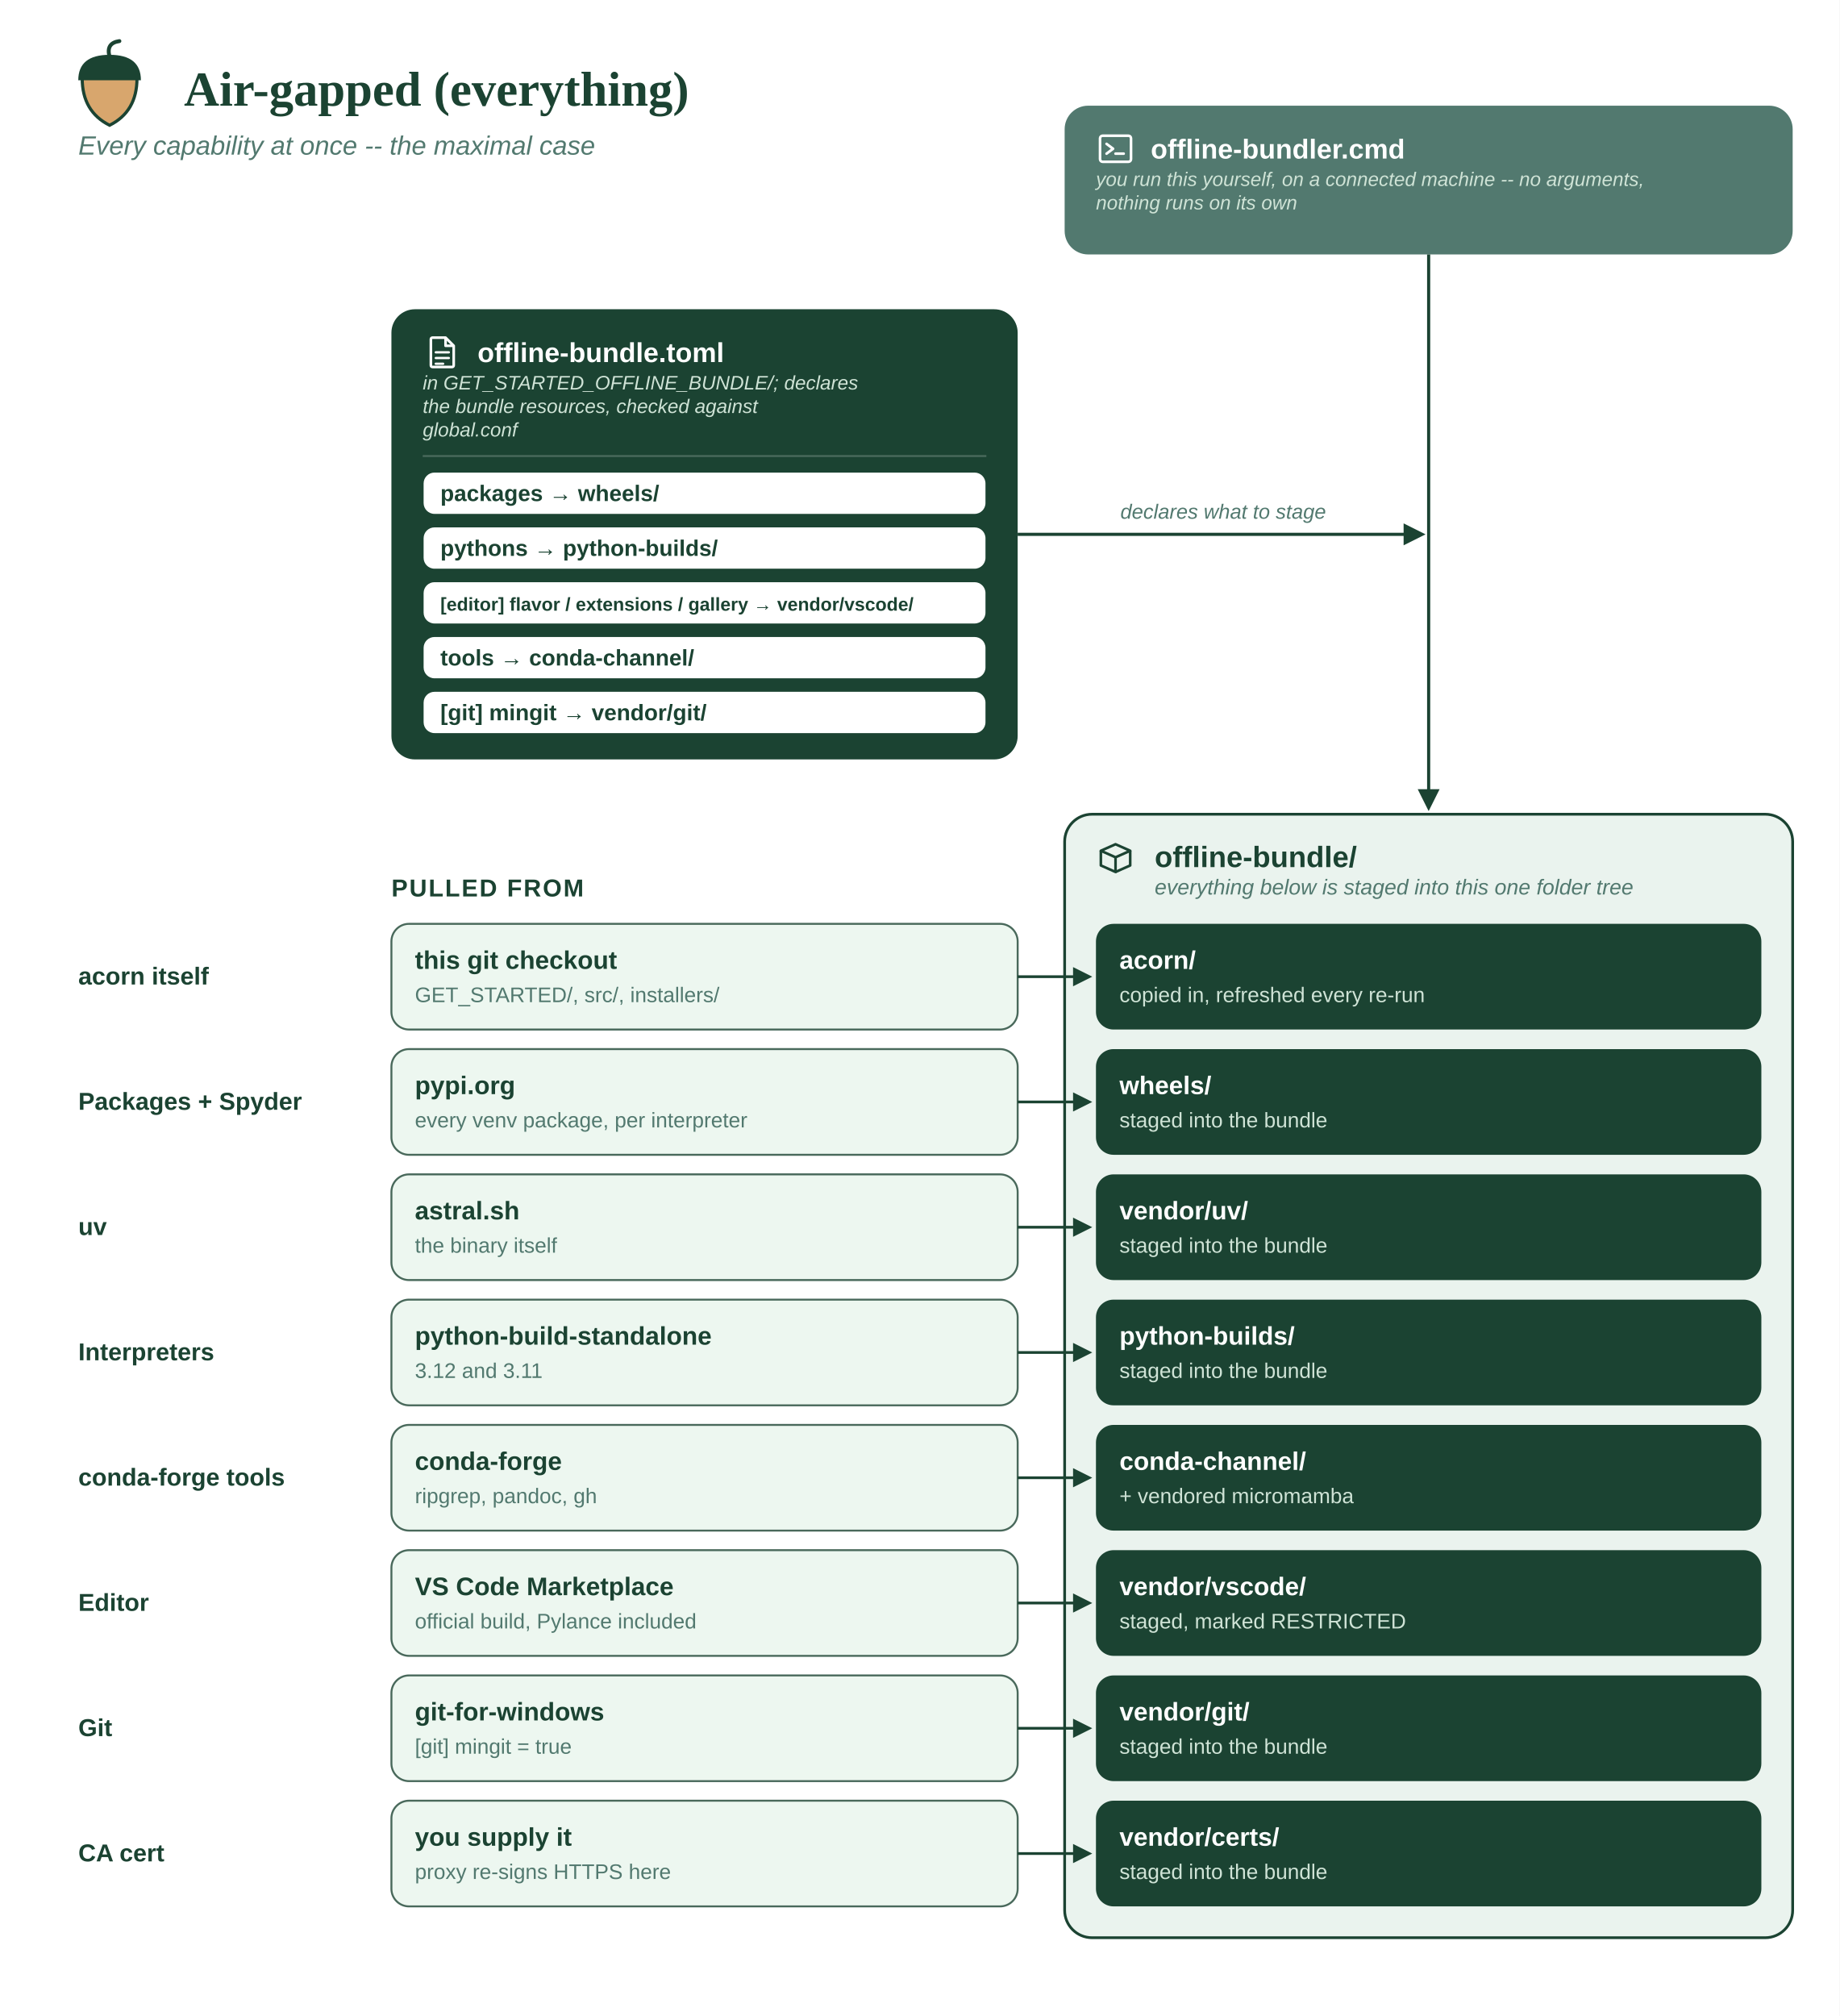
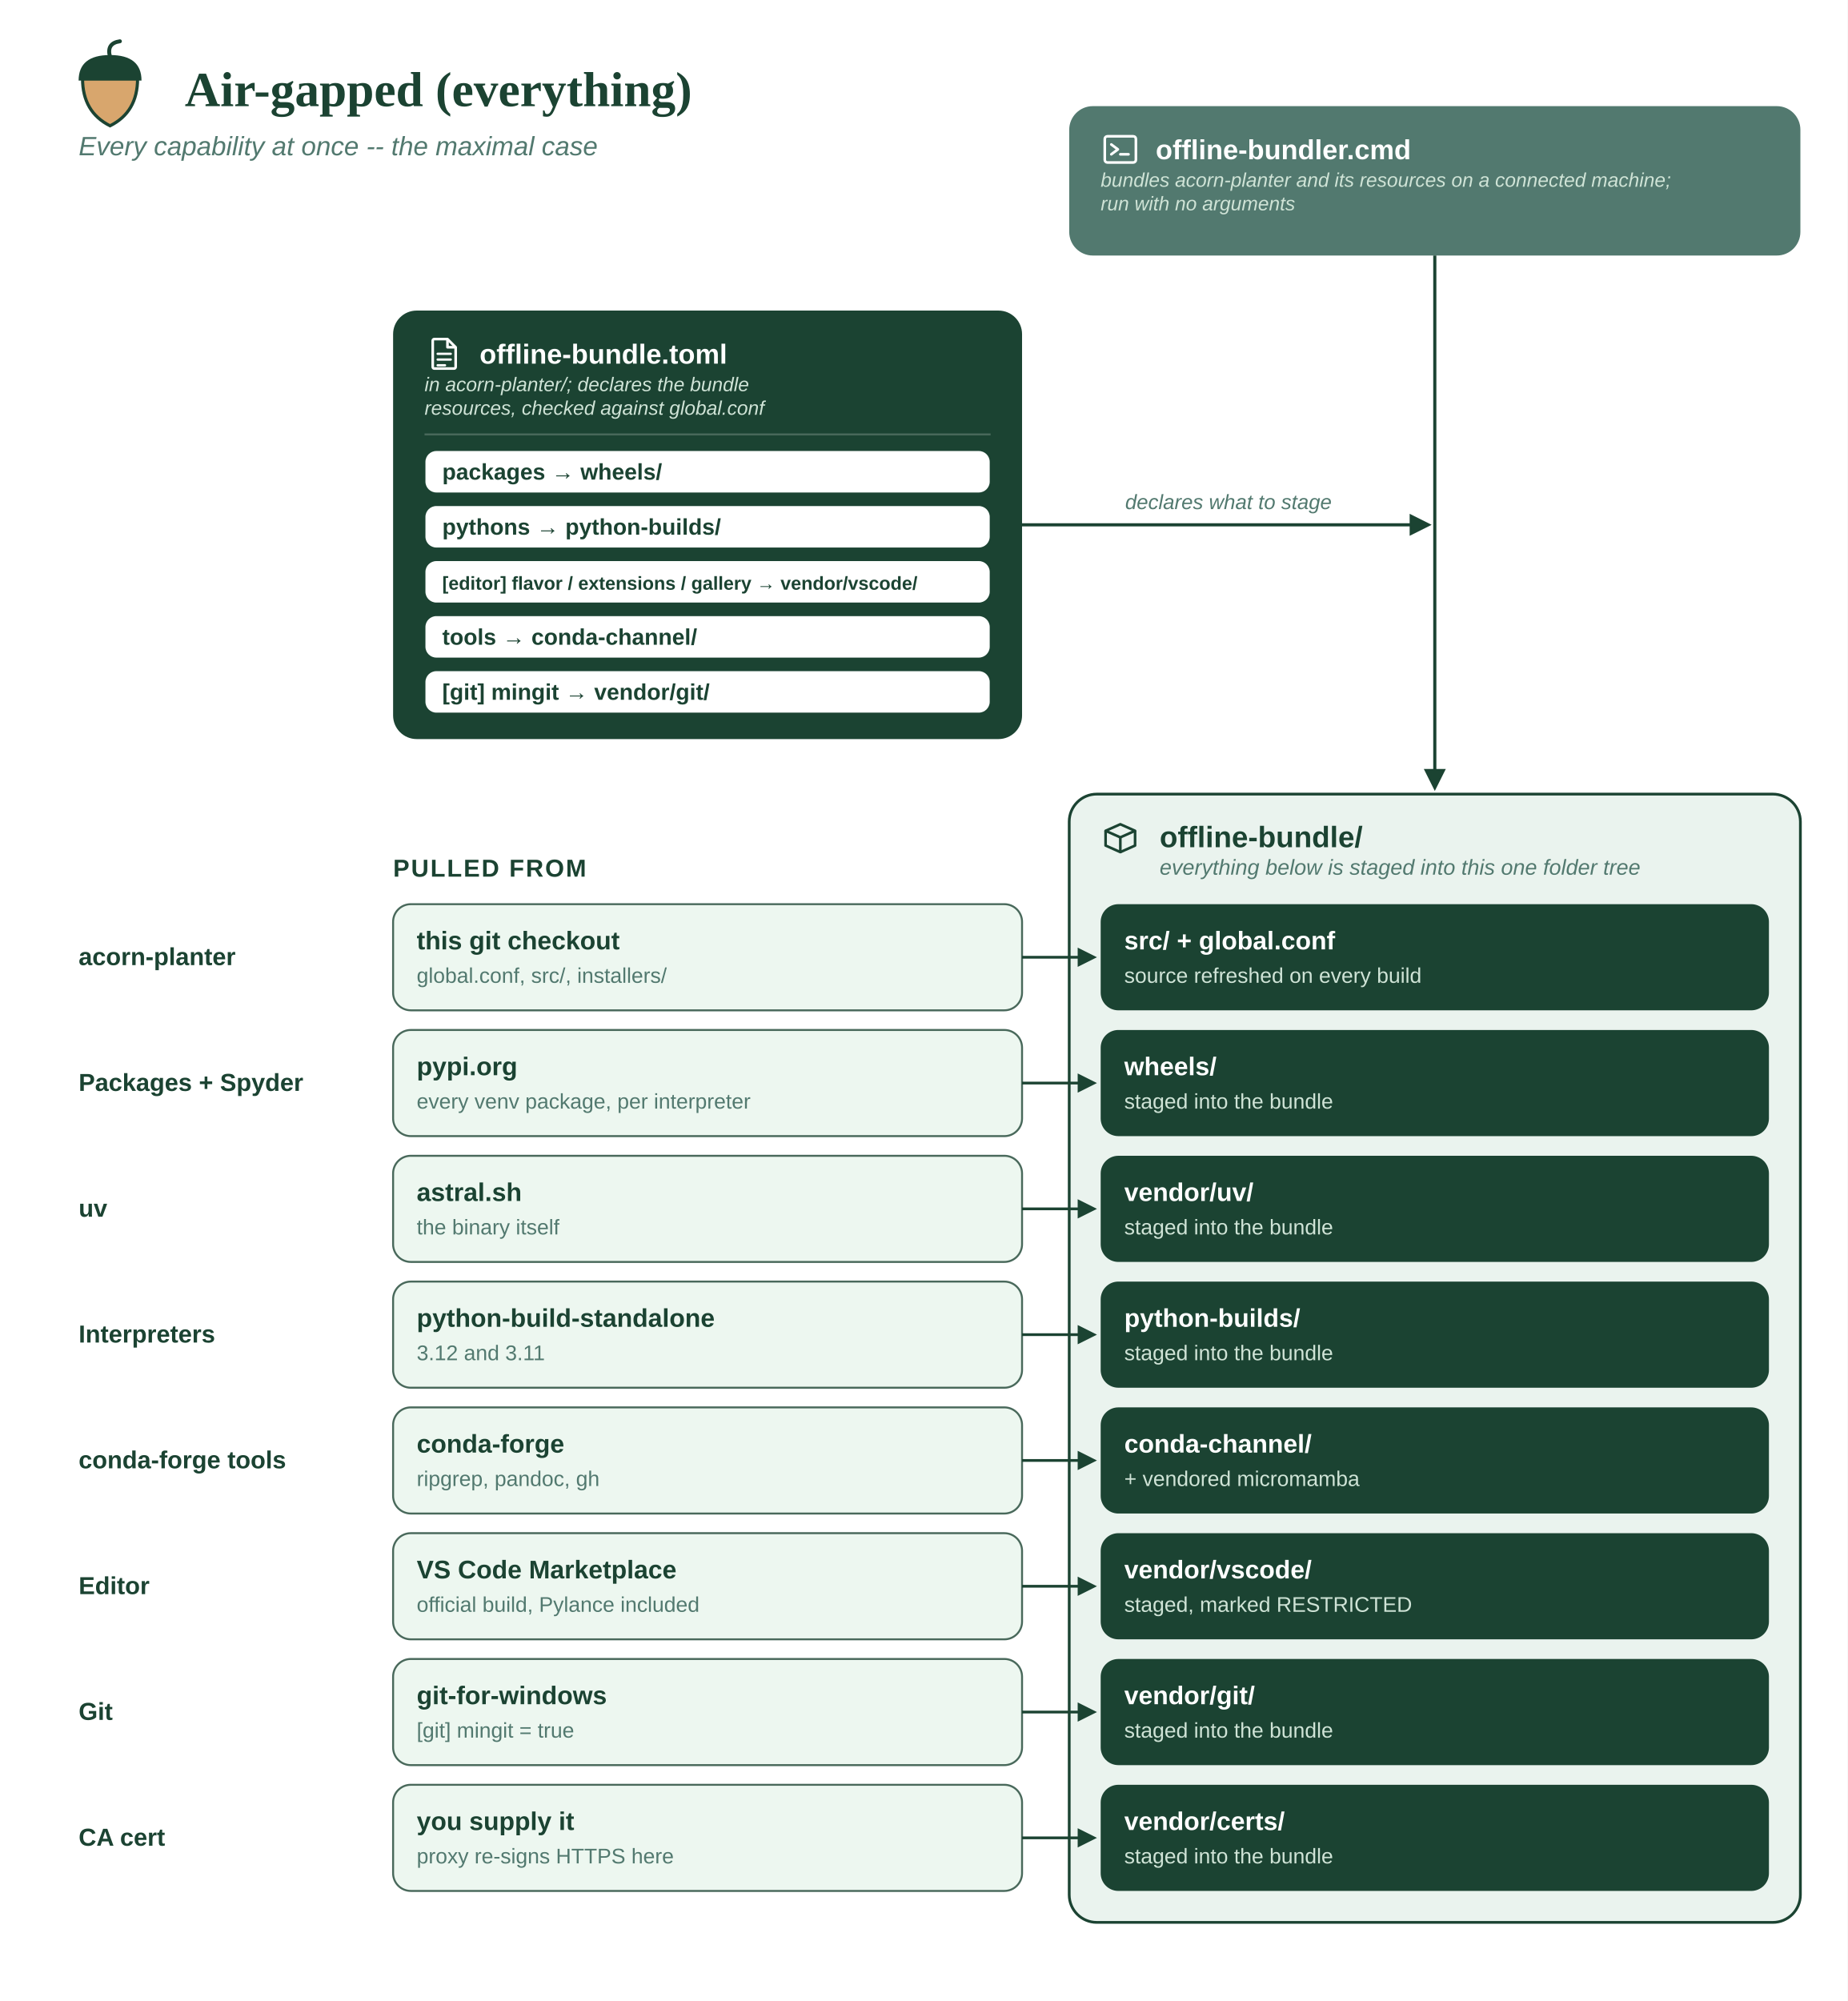
- <svg xmlns="http://www.w3.org/2000/svg" viewBox="0 0 940 1030" font-family="Arial, Helvetica, sans-serif">
+ <svg xmlns="http://www.w3.org/2000/svg" viewBox="0 0 940 1018" font-family="Arial, Helvetica, sans-serif">
  <defs>
    <defs>
      <style>
      .head  { font-family: Georgia, 'Times New Roman', serif; }
      .body  { font-family: Arial, Helvetica, sans-serif; }
      .fg    { fill: #1B4332; }
      .fw    { fill: #FFFFFF; }
      .fmute { fill: #52796F; }
    </style>
      <marker id="arrow" markerWidth="7" markerHeight="7" refX="5.5" refY="3.5" orient="auto">
        <path d="M0,0 L7,3.5 L0,7 Z" fill="#1B4332" />
      </marker>
      <symbol id="ic-cloud" viewBox="0 0 24 24">
        <path d="M6.5 18 C3.5 18 2 15.8 2 13.8 C2 11.6 3.8 10 5.8 10.1 C6.4 7.6 8.7 6 11.2 6.3 C13.6 6.6 15.4 8.6 15.5 11 C17.9 11.1 20 13 20 15.3 C20 17.4 18.2 18 17 18 Z" fill="none" stroke="currentColor" stroke-width="1.6" stroke-linejoin="round" />
      </symbol>
      <symbol id="ic-box" viewBox="0 0 24 24">
        <path d="M3 8 L12 4 L21 8 L12 12 Z" fill="none" stroke="currentColor" stroke-width="1.6" stroke-linejoin="round" />
        <path d="M3 8 V17 L12 21 V12" fill="none" stroke="currentColor" stroke-width="1.6" stroke-linejoin="round" />
        <path d="M21 8 V17 L12 21" fill="none" stroke="currentColor" stroke-width="1.6" stroke-linejoin="round" />
      </symbol>
      <symbol id="ic-server" viewBox="0 0 24 24">
        <rect x="3" y="4" width="18" height="6" rx="1.3" fill="none" stroke="currentColor" stroke-width="1.6" />
        <rect x="3" y="14" width="18" height="6" rx="1.3" fill="none" stroke="currentColor" stroke-width="1.6" />
        <circle cx="7" cy="7" r="1" fill="currentColor" />
        <circle cx="7" cy="17" r="1" fill="currentColor" />
      </symbol>
      <symbol id="ic-monitor" viewBox="0 0 24 24">
        <rect x="2.5" y="4" width="19" height="13" rx="1.4" fill="none" stroke="currentColor" stroke-width="1.6" />
        <line x1="8" y1="21" x2="16" y2="21" stroke="currentColor" stroke-width="1.6" stroke-linecap="round" />
        <line x1="12" y1="17" x2="12" y2="21" stroke="currentColor" stroke-width="1.6" stroke-linecap="round" />
      </symbol>
      <symbol id="ic-folder" viewBox="0 0 24 24">
        <path d="M3 6.5 C3 5.7 3.7 5 4.5 5 H9.5 L11.5 7.5 H19.5 C20.3 7.5 21 8.2 21 9 V17.5 C21 18.3 20.3 19 19.5 19 H4.5 C3.7 19 3 18.3 3 17.5 Z" fill="none" stroke="currentColor" stroke-width="1.6" stroke-linejoin="round" />
      </symbol>
      <symbol id="ic-doc" viewBox="0 0 24 24">
        <path d="M6 3 H14 L19 8 V20 C19 20.6 18.6 21 18 21 H6 C5.4 21 5 20.6 5 20 V4 C5 3.4 5.4 3 6 3 Z" fill="none" stroke="currentColor" stroke-width="1.6" stroke-linejoin="round" />
        <path d="M14 3 V8 H19" fill="none" stroke="currentColor" stroke-width="1.6" stroke-linejoin="round" />
        <line x1="8" y1="12" x2="16" y2="12" stroke="currentColor" stroke-width="1.4" stroke-linecap="round" />
        <line x1="8" y1="15.5" x2="16" y2="15.5" stroke="currentColor" stroke-width="1.4" stroke-linecap="round" />
        <line x1="8" y1="19" x2="12.5" y2="19" stroke="currentColor" stroke-width="1.4" stroke-linecap="round" />
      </symbol>
      <symbol id="ic-terminal" viewBox="0 0 24 24">
        <rect x="2.5" y="4" width="19" height="16" rx="1.6" fill="none" stroke="currentColor" stroke-width="1.6" />
        <path d="M6.5 9 L10.5 12 L6.5 15" fill="none" stroke="currentColor" stroke-width="1.6" stroke-linecap="round" stroke-linejoin="round" />
        <line x1="12" y1="15" x2="17" y2="15" stroke="currentColor" stroke-width="1.6" stroke-linecap="round" />
      </symbol>
    </defs>
  </defs>
-   <rect x="0" y="0" width="940" height="1030" fill="#FFFFFF" />
+   <rect x="0" y="0" width="940" height="1018" fill="#FFFFFF" />
  <g transform="translate(40,20)">
    <path d="M2 20 Q2 37 16 44 Q30 37 30 20 Z" fill="#D8A66D" stroke="#1B4332" stroke-width="1.6" />
    <path d="M0 21 Q0 8 16 8 Q32 8 32 21 Z" fill="#1B4332" />
    <path d="M16 9 Q14 2 21 1" stroke="#1B4332" stroke-width="2" stroke-linecap="round" fill="none" />
  </g>
  <text x="94" y="54" class="head fg" font-size="25" font-weight="700">Air-gapped (everything)</text>
  <text x="40" y="79" class="body fmute" font-size="13.5" font-style="italic">Every capability at once -- the maximal case</text>
  <g transform="translate(0,54)">
    <rect x="544" y="0" width="372" height="76" rx="12" fill="#52796F" />
    <use href="#ic-terminal" x="560" y="12" width="20" height="20" color="#FFFFFF" />
    <text x="588" y="27" class="body fw" font-size="14.0" font-weight="700">offline-bundler.cmd</text>
-     <text x="560" y="41" class="body" fill="#CFE3D6" font-size="10" font-style="italic">you run this yourself, on a connected machine -- no arguments,</text>
-     <text x="560" y="53" class="body" fill="#CFE3D6" font-size="10" font-style="italic">nothing runs on its own</text>
-     <line x1="730" y1="76" x2="730" y2="358" stroke="#1B4332" stroke-width="1.6" marker-end="url(#arrow)" />
-     <rect x="200" y="104" width="320" height="230" rx="12" fill="#1B4332" />
+     <text x="560" y="41" class="body" fill="#CFE3D6" font-size="10" font-style="italic">bundles acorn-planter and its resources on a connected machine;</text>
+     <text x="560" y="53" class="body" fill="#CFE3D6" font-size="10" font-style="italic">run with no arguments</text>
+     <line x1="730" y1="76" x2="730" y2="346" stroke="#1B4332" stroke-width="1.6" marker-end="url(#arrow)" />
+     <rect x="200" y="104" width="320" height="218" rx="12" fill="#1B4332" />
    <use href="#ic-doc" x="216" y="116" width="20" height="20" color="#FFFFFF" />
    <text x="244" y="131" class="body fw" font-size="14" font-weight="700">offline-bundle.toml</text>
-     <text x="216" y="145" class="body" fill="#CFE3D6" font-size="10" font-style="italic">in GET_STARTED_OFFLINE_BUNDLE/; declares</text>
-     <text x="216" y="157" class="body" fill="#CFE3D6" font-size="10" font-style="italic">the bundle resources, checked against</text>
-     <text x="216" y="169" class="body" fill="#CFE3D6" font-size="10" font-style="italic">global.conf</text>
-     <line x1="216" y1="179" x2="504" y2="179" stroke="#FFFFFF" stroke-width="1" opacity="0.2" />
-     <rect x="216" y="187" width="288" height="22" rx="6" fill="#FFFFFF" stroke="#1B4332" stroke-width="0.9" />
-     <text x="225" y="202" class="body fg" font-size="11.5" font-weight="600">packages  →  wheels/</text>
-     <rect x="216" y="215" width="288" height="22" rx="6" fill="#FFFFFF" stroke="#1B4332" stroke-width="0.9" />
-     <text x="225" y="230" class="body fg" font-size="11.5" font-weight="600">pythons  →  python-builds/</text>
-     <rect x="216" y="243" width="288" height="22" rx="6" fill="#FFFFFF" stroke="#1B4332" stroke-width="0.9" />
-     <text x="225" y="258" class="body fg" font-size="9.5" font-weight="600">[editor] flavor / extensions / gallery  →  vendor/vscode/</text>
-     <rect x="216" y="271" width="288" height="22" rx="6" fill="#FFFFFF" stroke="#1B4332" stroke-width="0.9" />
-     <text x="225" y="286" class="body fg" font-size="11.5" font-weight="600">tools  →  conda-channel/</text>
-     <rect x="216" y="299" width="288" height="22" rx="6" fill="#FFFFFF" stroke="#1B4332" stroke-width="0.9" />
-     <text x="225" y="314" class="body fg" font-size="11.5" font-weight="600">[git] mingit  →  vendor/git/</text>
-     <line x1="520" y1="219" x2="726" y2="219" stroke="#1B4332" stroke-width="1.6" marker-end="url(#arrow)" />
-     <text x="625" y="211" text-anchor="middle" class="body fmute" font-size="10.5" font-style="italic">declares what to stage</text>
-     <text x="200" y="404" class="body fg" font-size="12.5" font-weight="700" letter-spacing="0.8">PULLED FROM</text>
-     <rect x="544" y="362" width="372" height="574" rx="14" fill="#EAF3EE" stroke="#1B4332" stroke-width="1.4" />
-     <use href="#ic-box" x="560" y="374" width="20" height="20" color="#1B4332" />
-     <text x="590" y="389" class="body fg" font-size="15" font-weight="700">offline-bundle/</text>
-     <text x="590" y="403" class="body fmute" font-size="11" font-style="italic">everything below is staged into this one folder tree</text>
-     <text x="40" y="449" class="body fg" font-size="12.5" font-weight="700">acorn itself</text>
-     <rect x="200" y="418" width="320" height="54" rx="9" fill="#E9F5EC" stroke="#1B4332" stroke-width="1" opacity="0.8" />
-     <text x="212" y="441" class="body fg" font-size="13.0" font-weight="700">this git checkout</text>
-     <text x="212" y="458" class="body" fill="#52796F" font-size="10.8">GET_STARTED/, src/, installers/</text>
-     <rect x="560" y="418" width="340" height="54" rx="9" fill="#1B4332" />
-     <text x="572" y="441" class="body fw" font-size="13.0" font-weight="700">acorn/</text>
-     <text x="572" y="458" class="body" fill="#CFE3D6" font-size="10.8">copied in, refreshed every re-run</text>
-     <line x1="520" y1="445" x2="556" y2="445" stroke="#1B4332" stroke-width="1.4" marker-end="url(#arrow)" />
-     <text x="40" y="513" class="body fg" font-size="12.5" font-weight="700">Packages + Spyder</text>
-     <rect x="200" y="482" width="320" height="54" rx="9" fill="#E9F5EC" stroke="#1B4332" stroke-width="1" opacity="0.8" />
-     <text x="212" y="505" class="body fg" font-size="13.0" font-weight="700">pypi.org</text>
-     <text x="212" y="522" class="body" fill="#52796F" font-size="10.8">every venv package, per interpreter</text>
-     <rect x="560" y="482" width="340" height="54" rx="9" fill="#1B4332" />
-     <text x="572" y="505" class="body fw" font-size="13.0" font-weight="700">wheels/</text>
-     <text x="572" y="522" class="body" fill="#CFE3D6" font-size="10.8">staged into the bundle</text>
-     <line x1="520" y1="509" x2="556" y2="509" stroke="#1B4332" stroke-width="1.4" marker-end="url(#arrow)" />
-     <text x="40" y="577" class="body fg" font-size="12.5" font-weight="700">uv</text>
-     <rect x="200" y="546" width="320" height="54" rx="9" fill="#E9F5EC" stroke="#1B4332" stroke-width="1" opacity="0.8" />
-     <text x="212" y="569" class="body fg" font-size="13.0" font-weight="700">astral.sh</text>
-     <text x="212" y="586" class="body" fill="#52796F" font-size="10.8">the binary itself</text>
-     <rect x="560" y="546" width="340" height="54" rx="9" fill="#1B4332" />
-     <text x="572" y="569" class="body fw" font-size="13.0" font-weight="700">vendor/uv/</text>
-     <text x="572" y="586" class="body" fill="#CFE3D6" font-size="10.8">staged into the bundle</text>
-     <line x1="520" y1="573" x2="556" y2="573" stroke="#1B4332" stroke-width="1.4" marker-end="url(#arrow)" />
-     <text x="40" y="641" class="body fg" font-size="12.5" font-weight="700">Interpreters</text>
-     <rect x="200" y="610" width="320" height="54" rx="9" fill="#E9F5EC" stroke="#1B4332" stroke-width="1" opacity="0.8" />
-     <text x="212" y="633" class="body fg" font-size="13.0" font-weight="700">python-build-standalone</text>
-     <text x="212" y="650" class="body" fill="#52796F" font-size="10.8">3.12 and 3.11</text>
-     <rect x="560" y="610" width="340" height="54" rx="9" fill="#1B4332" />
-     <text x="572" y="633" class="body fw" font-size="13.0" font-weight="700">python-builds/</text>
-     <text x="572" y="650" class="body" fill="#CFE3D6" font-size="10.8">staged into the bundle</text>
-     <line x1="520" y1="637" x2="556" y2="637" stroke="#1B4332" stroke-width="1.4" marker-end="url(#arrow)" />
-     <text x="40" y="705" class="body fg" font-size="12.5" font-weight="700">conda-forge tools</text>
-     <rect x="200" y="674" width="320" height="54" rx="9" fill="#E9F5EC" stroke="#1B4332" stroke-width="1" opacity="0.8" />
-     <text x="212" y="697" class="body fg" font-size="13.0" font-weight="700">conda-forge</text>
-     <text x="212" y="714" class="body" fill="#52796F" font-size="10.8">ripgrep, pandoc, gh</text>
-     <rect x="560" y="674" width="340" height="54" rx="9" fill="#1B4332" />
-     <text x="572" y="697" class="body fw" font-size="13.0" font-weight="700">conda-channel/</text>
-     <text x="572" y="714" class="body" fill="#CFE3D6" font-size="10.8">+ vendored micromamba</text>
-     <line x1="520" y1="701" x2="556" y2="701" stroke="#1B4332" stroke-width="1.4" marker-end="url(#arrow)" />
-     <text x="40" y="769" class="body fg" font-size="12.5" font-weight="700">Editor</text>
-     <rect x="200" y="738" width="320" height="54" rx="9" fill="#E9F5EC" stroke="#1B4332" stroke-width="1" opacity="0.8" />
-     <text x="212" y="761" class="body fg" font-size="13.0" font-weight="700">VS Code Marketplace</text>
-     <text x="212" y="778" class="body" fill="#52796F" font-size="10.8">official build, Pylance included</text>
-     <rect x="560" y="738" width="340" height="54" rx="9" fill="#1B4332" />
-     <text x="572" y="761" class="body fw" font-size="13.0" font-weight="700">vendor/vscode/</text>
-     <text x="572" y="778" class="body" fill="#CFE3D6" font-size="10.8">staged, marked RESTRICTED</text>
-     <line x1="520" y1="765" x2="556" y2="765" stroke="#1B4332" stroke-width="1.4" marker-end="url(#arrow)" />
-     <text x="40" y="833" class="body fg" font-size="12.5" font-weight="700">Git</text>
-     <rect x="200" y="802" width="320" height="54" rx="9" fill="#E9F5EC" stroke="#1B4332" stroke-width="1" opacity="0.8" />
-     <text x="212" y="825" class="body fg" font-size="13.0" font-weight="700">git-for-windows</text>
-     <text x="212" y="842" class="body" fill="#52796F" font-size="10.8">[git] mingit = true</text>
-     <rect x="560" y="802" width="340" height="54" rx="9" fill="#1B4332" />
-     <text x="572" y="825" class="body fw" font-size="13.0" font-weight="700">vendor/git/</text>
-     <text x="572" y="842" class="body" fill="#CFE3D6" font-size="10.8">staged into the bundle</text>
-     <line x1="520" y1="829" x2="556" y2="829" stroke="#1B4332" stroke-width="1.4" marker-end="url(#arrow)" />
-     <text x="40" y="897" class="body fg" font-size="12.5" font-weight="700">CA cert</text>
-     <rect x="200" y="866" width="320" height="54" rx="9" fill="#E9F5EC" stroke="#1B4332" stroke-width="1" opacity="0.8" />
-     <text x="212" y="889" class="body fg" font-size="13.0" font-weight="700">you supply it</text>
-     <text x="212" y="906" class="body" fill="#52796F" font-size="10.8">proxy re-signs HTTPS here</text>
-     <rect x="560" y="866" width="340" height="54" rx="9" fill="#1B4332" />
-     <text x="572" y="889" class="body fw" font-size="13.0" font-weight="700">vendor/certs/</text>
-     <text x="572" y="906" class="body" fill="#CFE3D6" font-size="10.8">staged into the bundle</text>
-     <line x1="520" y1="893" x2="556" y2="893" stroke="#1B4332" stroke-width="1.4" marker-end="url(#arrow)" />
+     <text x="216" y="145" class="body" fill="#CFE3D6" font-size="10" font-style="italic">in acorn-planter/; declares the bundle</text>
+     <text x="216" y="157" class="body" fill="#CFE3D6" font-size="10" font-style="italic">resources, checked against global.conf</text>
+     <line x1="216" y1="167" x2="504" y2="167" stroke="#FFFFFF" stroke-width="1" opacity="0.2" />
+     <rect x="216" y="175" width="288" height="22" rx="6" fill="#FFFFFF" stroke="#1B4332" stroke-width="0.9" />
+     <text x="225" y="190" class="body fg" font-size="11.5" font-weight="600">packages  →  wheels/</text>
+     <rect x="216" y="203" width="288" height="22" rx="6" fill="#FFFFFF" stroke="#1B4332" stroke-width="0.9" />
+     <text x="225" y="218" class="body fg" font-size="11.5" font-weight="600">pythons  →  python-builds/</text>
+     <rect x="216" y="231" width="288" height="22" rx="6" fill="#FFFFFF" stroke="#1B4332" stroke-width="0.9" />
+     <text x="225" y="246" class="body fg" font-size="9.5" font-weight="600">[editor] flavor / extensions / gallery  →  vendor/vscode/</text>
+     <rect x="216" y="259" width="288" height="22" rx="6" fill="#FFFFFF" stroke="#1B4332" stroke-width="0.9" />
+     <text x="225" y="274" class="body fg" font-size="11.5" font-weight="600">tools  →  conda-channel/</text>
+     <rect x="216" y="287" width="288" height="22" rx="6" fill="#FFFFFF" stroke="#1B4332" stroke-width="0.9" />
+     <text x="225" y="302" class="body fg" font-size="11.5" font-weight="600">[git] mingit  →  vendor/git/</text>
+     <line x1="520" y1="213" x2="726" y2="213" stroke="#1B4332" stroke-width="1.6" marker-end="url(#arrow)" />
+     <text x="625" y="205" text-anchor="middle" class="body fmute" font-size="10.5" font-style="italic">declares what to stage</text>
+     <text x="200" y="392" class="body fg" font-size="12.5" font-weight="700" letter-spacing="0.8">PULLED FROM</text>
+     <rect x="544" y="350" width="372" height="574" rx="14" fill="#EAF3EE" stroke="#1B4332" stroke-width="1.4" />
+     <use href="#ic-box" x="560" y="362" width="20" height="20" color="#1B4332" />
+     <text x="590" y="377" class="body fg" font-size="15" font-weight="700">offline-bundle/</text>
+     <text x="590" y="391" class="body fmute" font-size="11" font-style="italic">everything below is staged into this one folder tree</text>
+     <text x="40" y="437" class="body fg" font-size="12.5" font-weight="700">acorn-planter</text>
+     <rect x="200" y="406" width="320" height="54" rx="9" fill="#E9F5EC" stroke="#1B4332" stroke-width="1" opacity="0.8" />
+     <text x="212" y="429" class="body fg" font-size="13.0" font-weight="700">this git checkout</text>
+     <text x="212" y="446" class="body" fill="#52796F" font-size="10.8">global.conf, src/, installers/</text>
+     <rect x="560" y="406" width="340" height="54" rx="9" fill="#1B4332" />
+     <text x="572" y="429" class="body fw" font-size="13.0" font-weight="700">src/ + global.conf</text>
+     <text x="572" y="446" class="body" fill="#CFE3D6" font-size="10.8">source refreshed on every build</text>
+     <line x1="520" y1="433" x2="556" y2="433" stroke="#1B4332" stroke-width="1.4" marker-end="url(#arrow)" />
+     <text x="40" y="501" class="body fg" font-size="12.5" font-weight="700">Packages + Spyder</text>
+     <rect x="200" y="470" width="320" height="54" rx="9" fill="#E9F5EC" stroke="#1B4332" stroke-width="1" opacity="0.8" />
+     <text x="212" y="493" class="body fg" font-size="13.0" font-weight="700">pypi.org</text>
+     <text x="212" y="510" class="body" fill="#52796F" font-size="10.8">every venv package, per interpreter</text>
+     <rect x="560" y="470" width="340" height="54" rx="9" fill="#1B4332" />
+     <text x="572" y="493" class="body fw" font-size="13.0" font-weight="700">wheels/</text>
+     <text x="572" y="510" class="body" fill="#CFE3D6" font-size="10.8">staged into the bundle</text>
+     <line x1="520" y1="497" x2="556" y2="497" stroke="#1B4332" stroke-width="1.4" marker-end="url(#arrow)" />
+     <text x="40" y="565" class="body fg" font-size="12.5" font-weight="700">uv</text>
+     <rect x="200" y="534" width="320" height="54" rx="9" fill="#E9F5EC" stroke="#1B4332" stroke-width="1" opacity="0.8" />
+     <text x="212" y="557" class="body fg" font-size="13.0" font-weight="700">astral.sh</text>
+     <text x="212" y="574" class="body" fill="#52796F" font-size="10.8">the binary itself</text>
+     <rect x="560" y="534" width="340" height="54" rx="9" fill="#1B4332" />
+     <text x="572" y="557" class="body fw" font-size="13.0" font-weight="700">vendor/uv/</text>
+     <text x="572" y="574" class="body" fill="#CFE3D6" font-size="10.8">staged into the bundle</text>
+     <line x1="520" y1="561" x2="556" y2="561" stroke="#1B4332" stroke-width="1.4" marker-end="url(#arrow)" />
+     <text x="40" y="629" class="body fg" font-size="12.5" font-weight="700">Interpreters</text>
+     <rect x="200" y="598" width="320" height="54" rx="9" fill="#E9F5EC" stroke="#1B4332" stroke-width="1" opacity="0.8" />
+     <text x="212" y="621" class="body fg" font-size="13.0" font-weight="700">python-build-standalone</text>
+     <text x="212" y="638" class="body" fill="#52796F" font-size="10.8">3.12 and 3.11</text>
+     <rect x="560" y="598" width="340" height="54" rx="9" fill="#1B4332" />
+     <text x="572" y="621" class="body fw" font-size="13.0" font-weight="700">python-builds/</text>
+     <text x="572" y="638" class="body" fill="#CFE3D6" font-size="10.8">staged into the bundle</text>
+     <line x1="520" y1="625" x2="556" y2="625" stroke="#1B4332" stroke-width="1.4" marker-end="url(#arrow)" />
+     <text x="40" y="693" class="body fg" font-size="12.5" font-weight="700">conda-forge tools</text>
+     <rect x="200" y="662" width="320" height="54" rx="9" fill="#E9F5EC" stroke="#1B4332" stroke-width="1" opacity="0.8" />
+     <text x="212" y="685" class="body fg" font-size="13.0" font-weight="700">conda-forge</text>
+     <text x="212" y="702" class="body" fill="#52796F" font-size="10.8">ripgrep, pandoc, gh</text>
+     <rect x="560" y="662" width="340" height="54" rx="9" fill="#1B4332" />
+     <text x="572" y="685" class="body fw" font-size="13.0" font-weight="700">conda-channel/</text>
+     <text x="572" y="702" class="body" fill="#CFE3D6" font-size="10.8">+ vendored micromamba</text>
+     <line x1="520" y1="689" x2="556" y2="689" stroke="#1B4332" stroke-width="1.4" marker-end="url(#arrow)" />
+     <text x="40" y="757" class="body fg" font-size="12.5" font-weight="700">Editor</text>
+     <rect x="200" y="726" width="320" height="54" rx="9" fill="#E9F5EC" stroke="#1B4332" stroke-width="1" opacity="0.8" />
+     <text x="212" y="749" class="body fg" font-size="13.0" font-weight="700">VS Code Marketplace</text>
+     <text x="212" y="766" class="body" fill="#52796F" font-size="10.8">official build, Pylance included</text>
+     <rect x="560" y="726" width="340" height="54" rx="9" fill="#1B4332" />
+     <text x="572" y="749" class="body fw" font-size="13.0" font-weight="700">vendor/vscode/</text>
+     <text x="572" y="766" class="body" fill="#CFE3D6" font-size="10.8">staged, marked RESTRICTED</text>
+     <line x1="520" y1="753" x2="556" y2="753" stroke="#1B4332" stroke-width="1.4" marker-end="url(#arrow)" />
+     <text x="40" y="821" class="body fg" font-size="12.5" font-weight="700">Git</text>
+     <rect x="200" y="790" width="320" height="54" rx="9" fill="#E9F5EC" stroke="#1B4332" stroke-width="1" opacity="0.8" />
+     <text x="212" y="813" class="body fg" font-size="13.0" font-weight="700">git-for-windows</text>
+     <text x="212" y="830" class="body" fill="#52796F" font-size="10.8">[git] mingit = true</text>
+     <rect x="560" y="790" width="340" height="54" rx="9" fill="#1B4332" />
+     <text x="572" y="813" class="body fw" font-size="13.0" font-weight="700">vendor/git/</text>
+     <text x="572" y="830" class="body" fill="#CFE3D6" font-size="10.8">staged into the bundle</text>
+     <line x1="520" y1="817" x2="556" y2="817" stroke="#1B4332" stroke-width="1.4" marker-end="url(#arrow)" />
+     <text x="40" y="885" class="body fg" font-size="12.5" font-weight="700">CA cert</text>
+     <rect x="200" y="854" width="320" height="54" rx="9" fill="#E9F5EC" stroke="#1B4332" stroke-width="1" opacity="0.8" />
+     <text x="212" y="877" class="body fg" font-size="13.0" font-weight="700">you supply it</text>
+     <text x="212" y="894" class="body" fill="#52796F" font-size="10.8">proxy re-signs HTTPS here</text>
+     <rect x="560" y="854" width="340" height="54" rx="9" fill="#1B4332" />
+     <text x="572" y="877" class="body fw" font-size="13.0" font-weight="700">vendor/certs/</text>
+     <text x="572" y="894" class="body" fill="#CFE3D6" font-size="10.8">staged into the bundle</text>
+     <line x1="520" y1="881" x2="556" y2="881" stroke="#1B4332" stroke-width="1.4" marker-end="url(#arrow)" />
  </g>
</svg>
